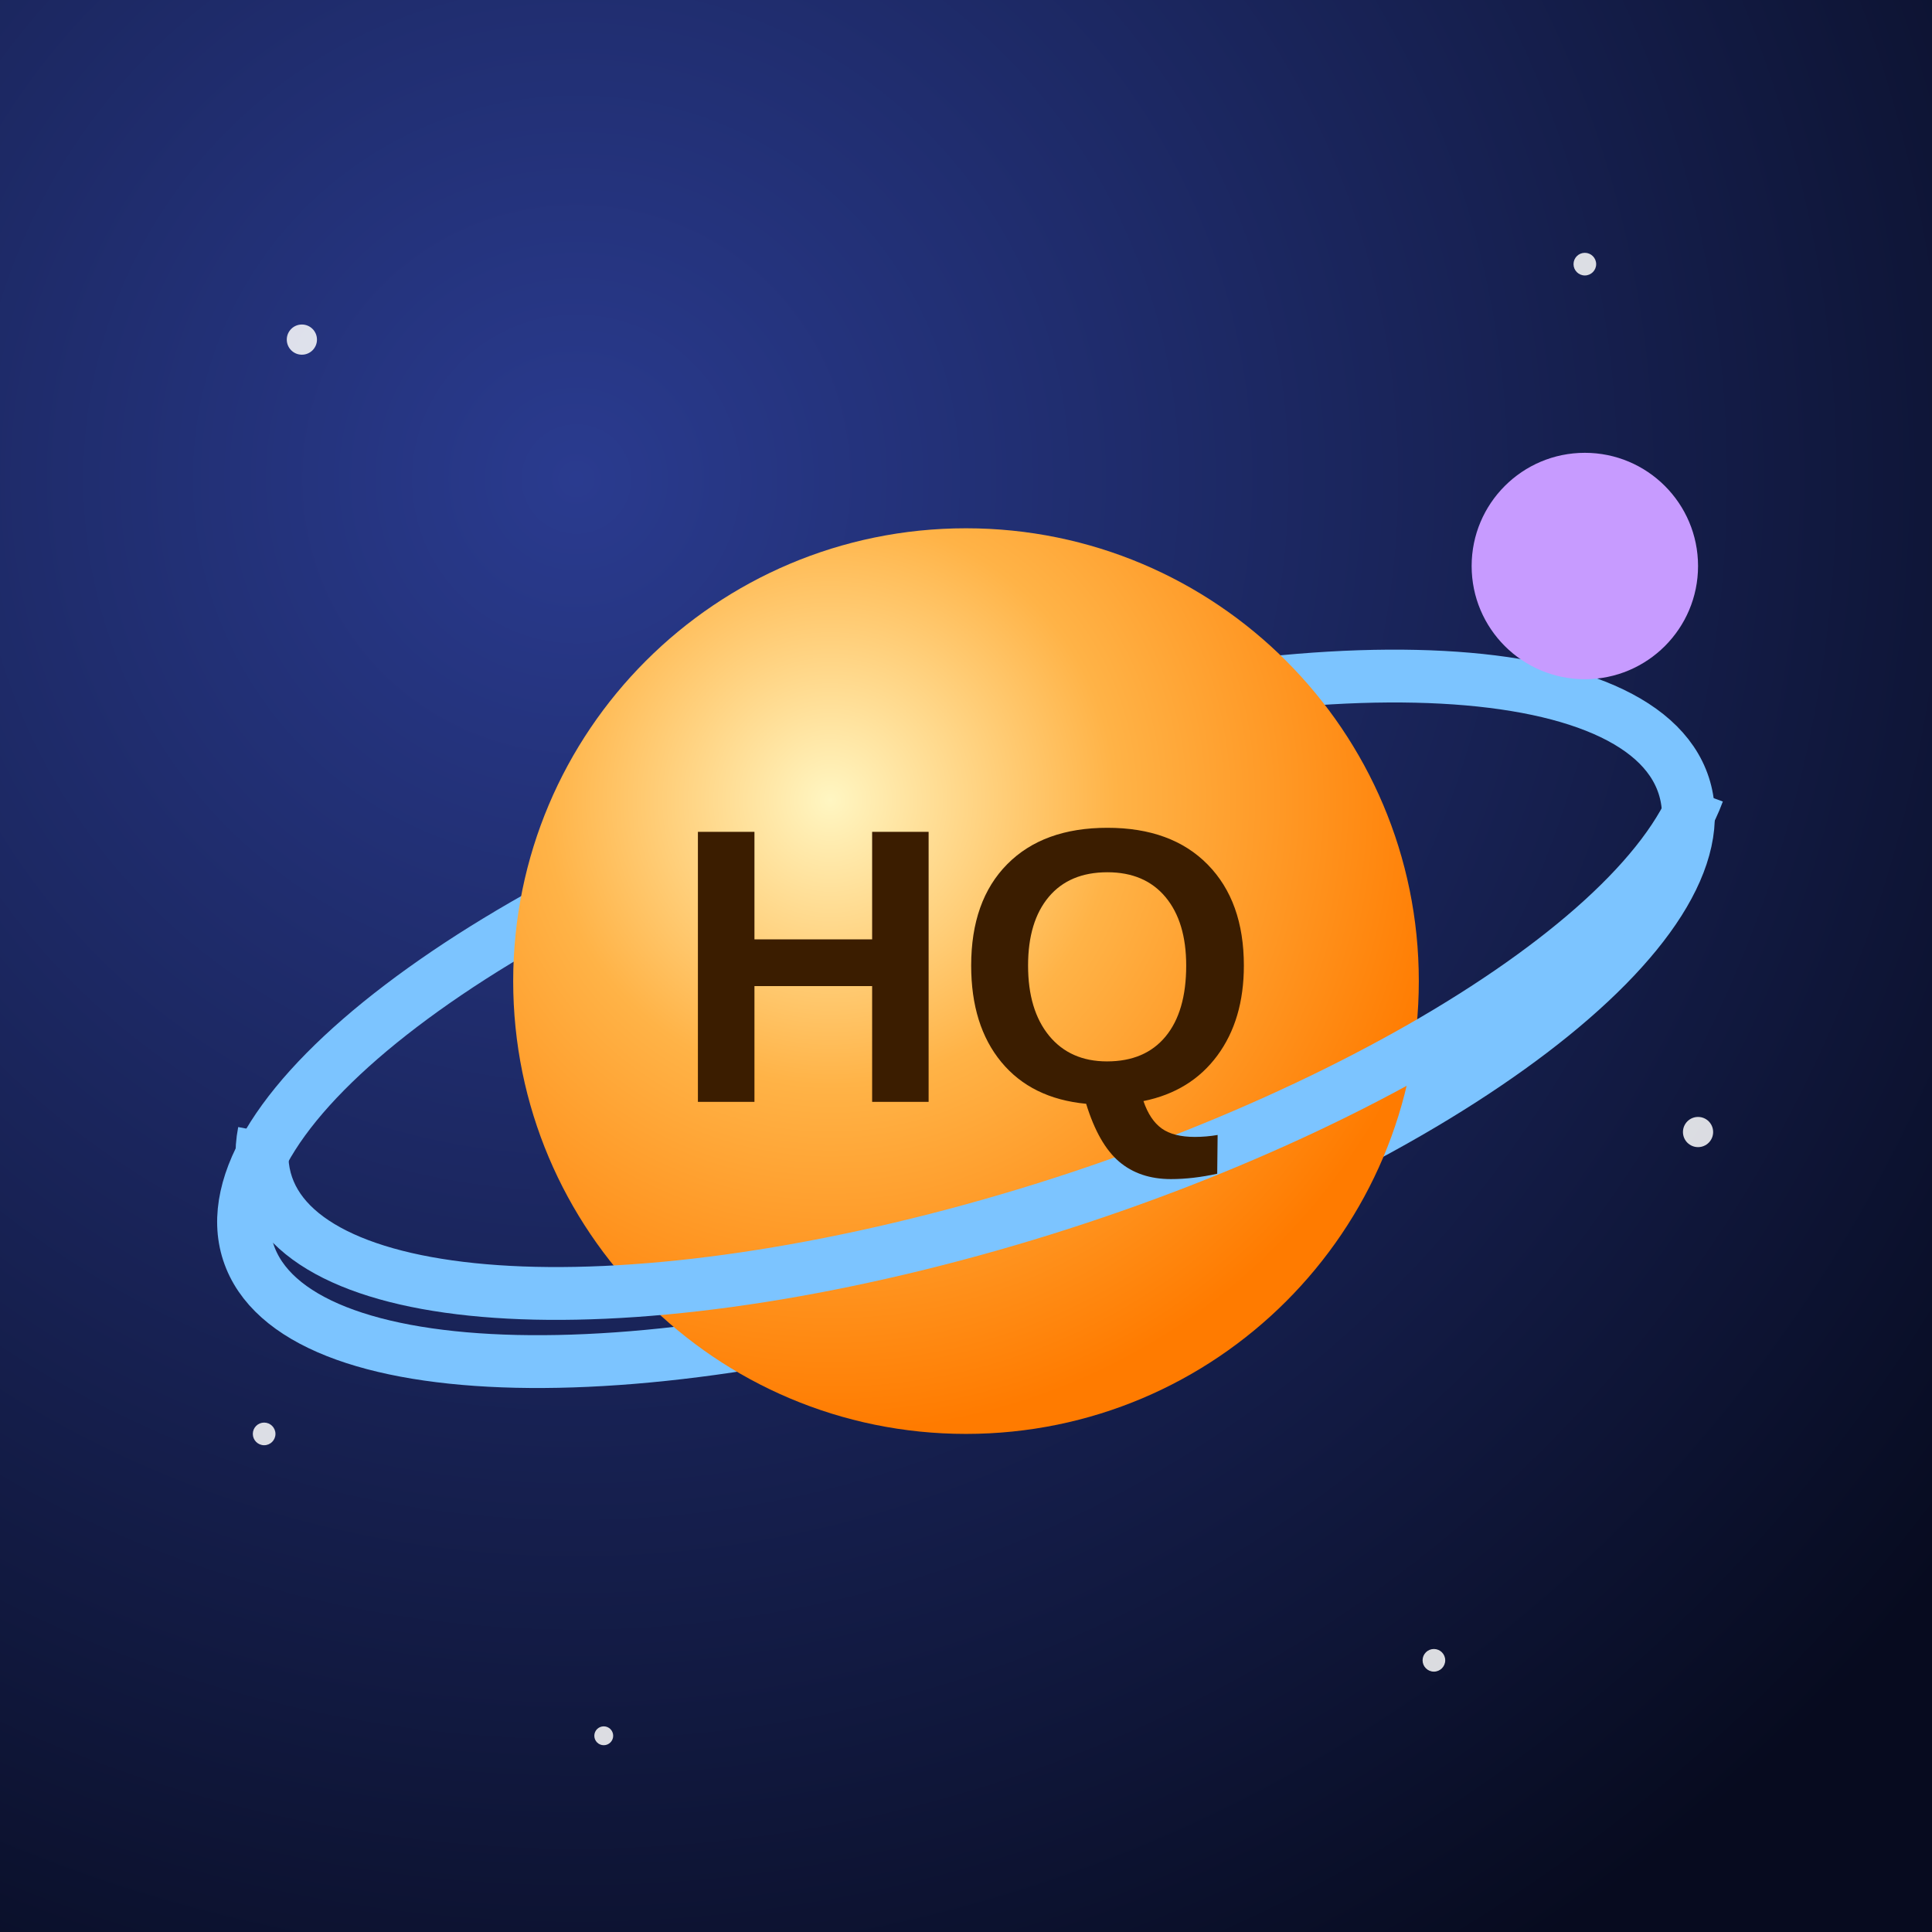
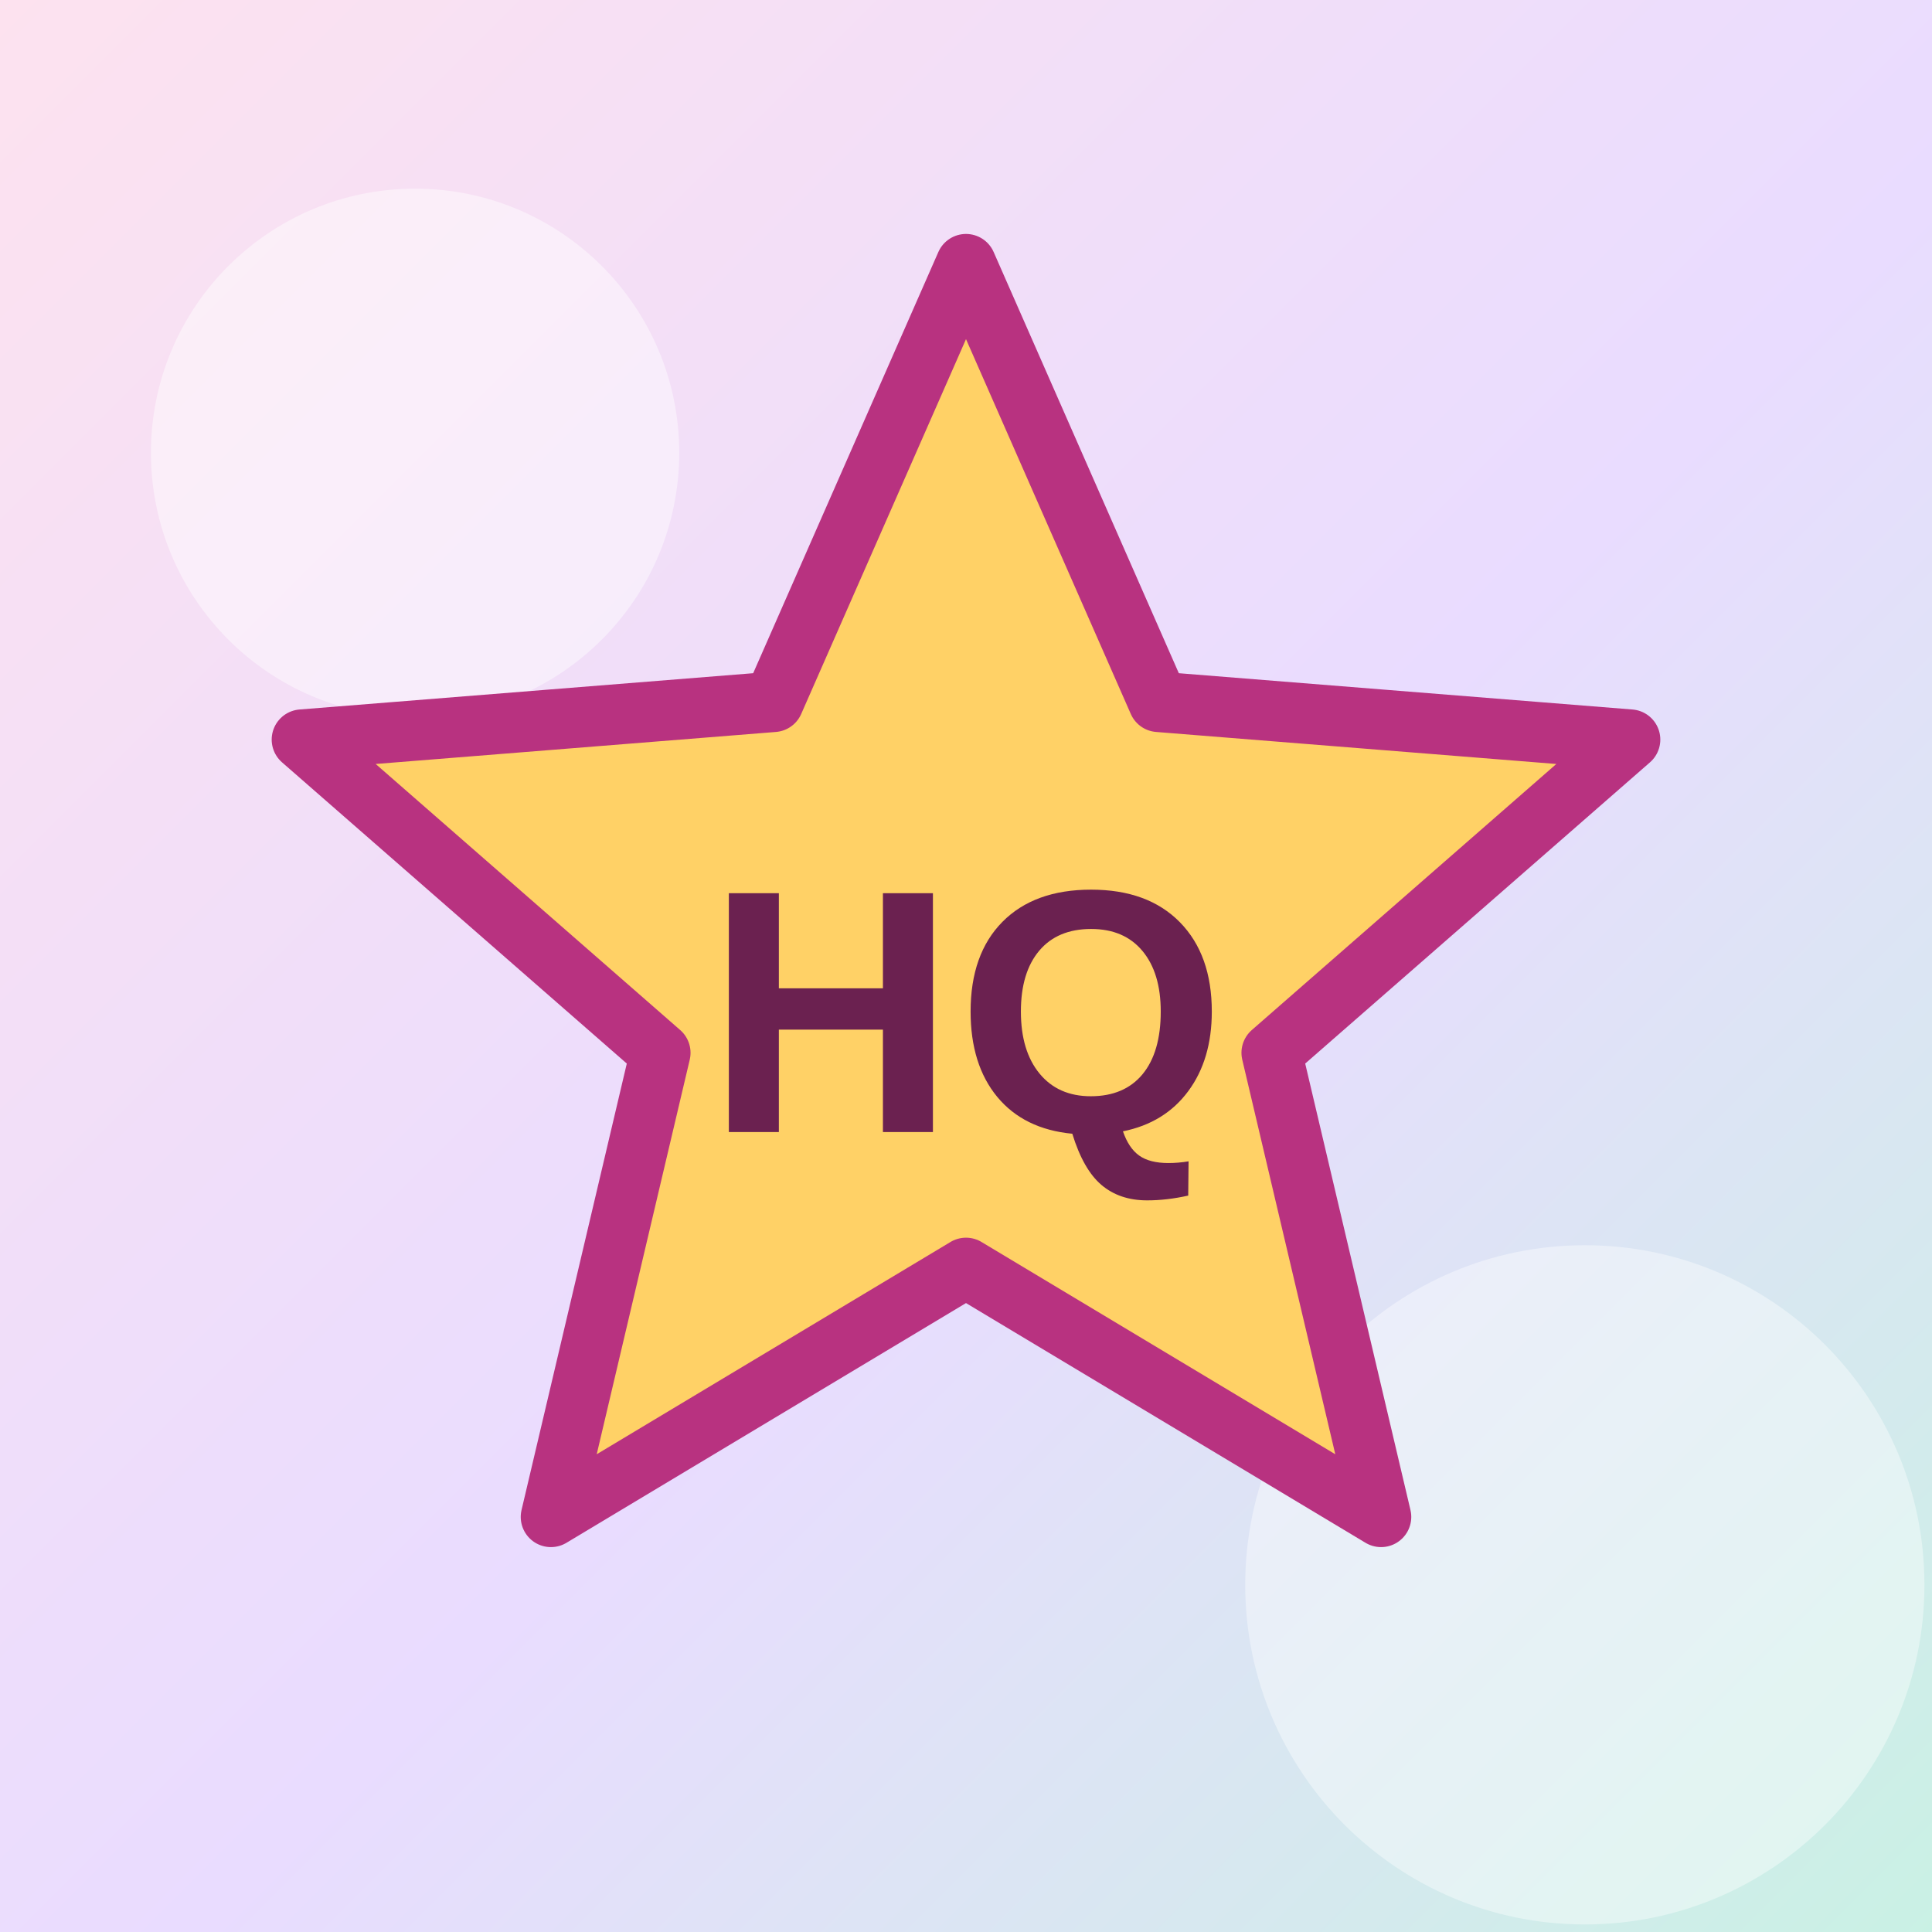
<svg xmlns="http://www.w3.org/2000/svg" viewBox="0 0 512 512">
  <defs>
-     <radialGradient id="bg" cx="30%" cy="25%" r="90%">
-       <stop offset="0" stop-color="#2a3b8f" />
-       <stop offset="1" stop-color="#070b1f" />
-     </radialGradient>
-     <radialGradient id="pl" cx="35%" cy="30%" r="70%">
-       <stop offset="0" stop-color="#fff6c2" />
-       <stop offset=".45" stop-color="#ffb347" />
-       <stop offset="1" stop-color="#ff7b00" />
-     </radialGradient>
+     <linearGradient id="bg" x1="0" y1="0" x2="1" y2="1">
+       <stop offset="0" stop-color="#fde2ef" />
+       <stop offset="0.55" stop-color="#e9dcff" />
+       <stop offset="1" stop-color="#c9f1e4" />
+     </linearGradient>
  </defs>
-   <rect width="512" height="512" rx="0" fill="url(#bg)" />
-   <g fill="#fff" opacity=".85">
-     <circle cx="80" cy="90" r="4" />
-     <circle cx="420" cy="70" r="3" />
-     <circle cx="450" cy="300" r="4" />
-     <circle cx="70" cy="380" r="3" />
-     <circle cx="380" cy="440" r="3" />
-     <circle cx="160" cy="460" r="2.5" />
-   </g>
-   <ellipse cx="256" cy="270" rx="200" ry="70" fill="none" stroke="#7cc4ff" stroke-width="14" transform="rotate(-18 256 270)" />
-   <circle cx="256" cy="260" r="120" fill="url(#pl)" />
-   <path d="M 70 300 A 200 70 -18 0 0 450 210" fill="none" stroke="#7cc4ff" stroke-width="14" transform="rotate(0)" />
-   <text x="256" y="292" text-anchor="middle" font-family="Arial Black, Arial, sans-serif" font-weight="900" font-size="104" fill="#3b1d00">HQ</text>
-   <circle cx="420" cy="150" r="30" fill="#c79bff" />
+   <rect width="512" height="512" fill="url(#bg)" />
+   <circle cx="110" cy="120" r="70" fill="#fff" opacity="0.45" />
+   <circle cx="420" cy="420" r="90" fill="#fff" opacity="0.4" />
+   <path d="M256 70 L307 186 L432 196 L337 279 L366 402 L256 336 L146 402 L175 279 L80 196 L205 186 Z" fill="#ffd166" stroke="#b83280" stroke-width="16" stroke-linejoin="round" />
+   <text x="256" y="300" text-anchor="middle" font-family="Arial Black, Arial, sans-serif" font-weight="900" font-size="92" fill="#6b2150">HQ</text>
</svg>
